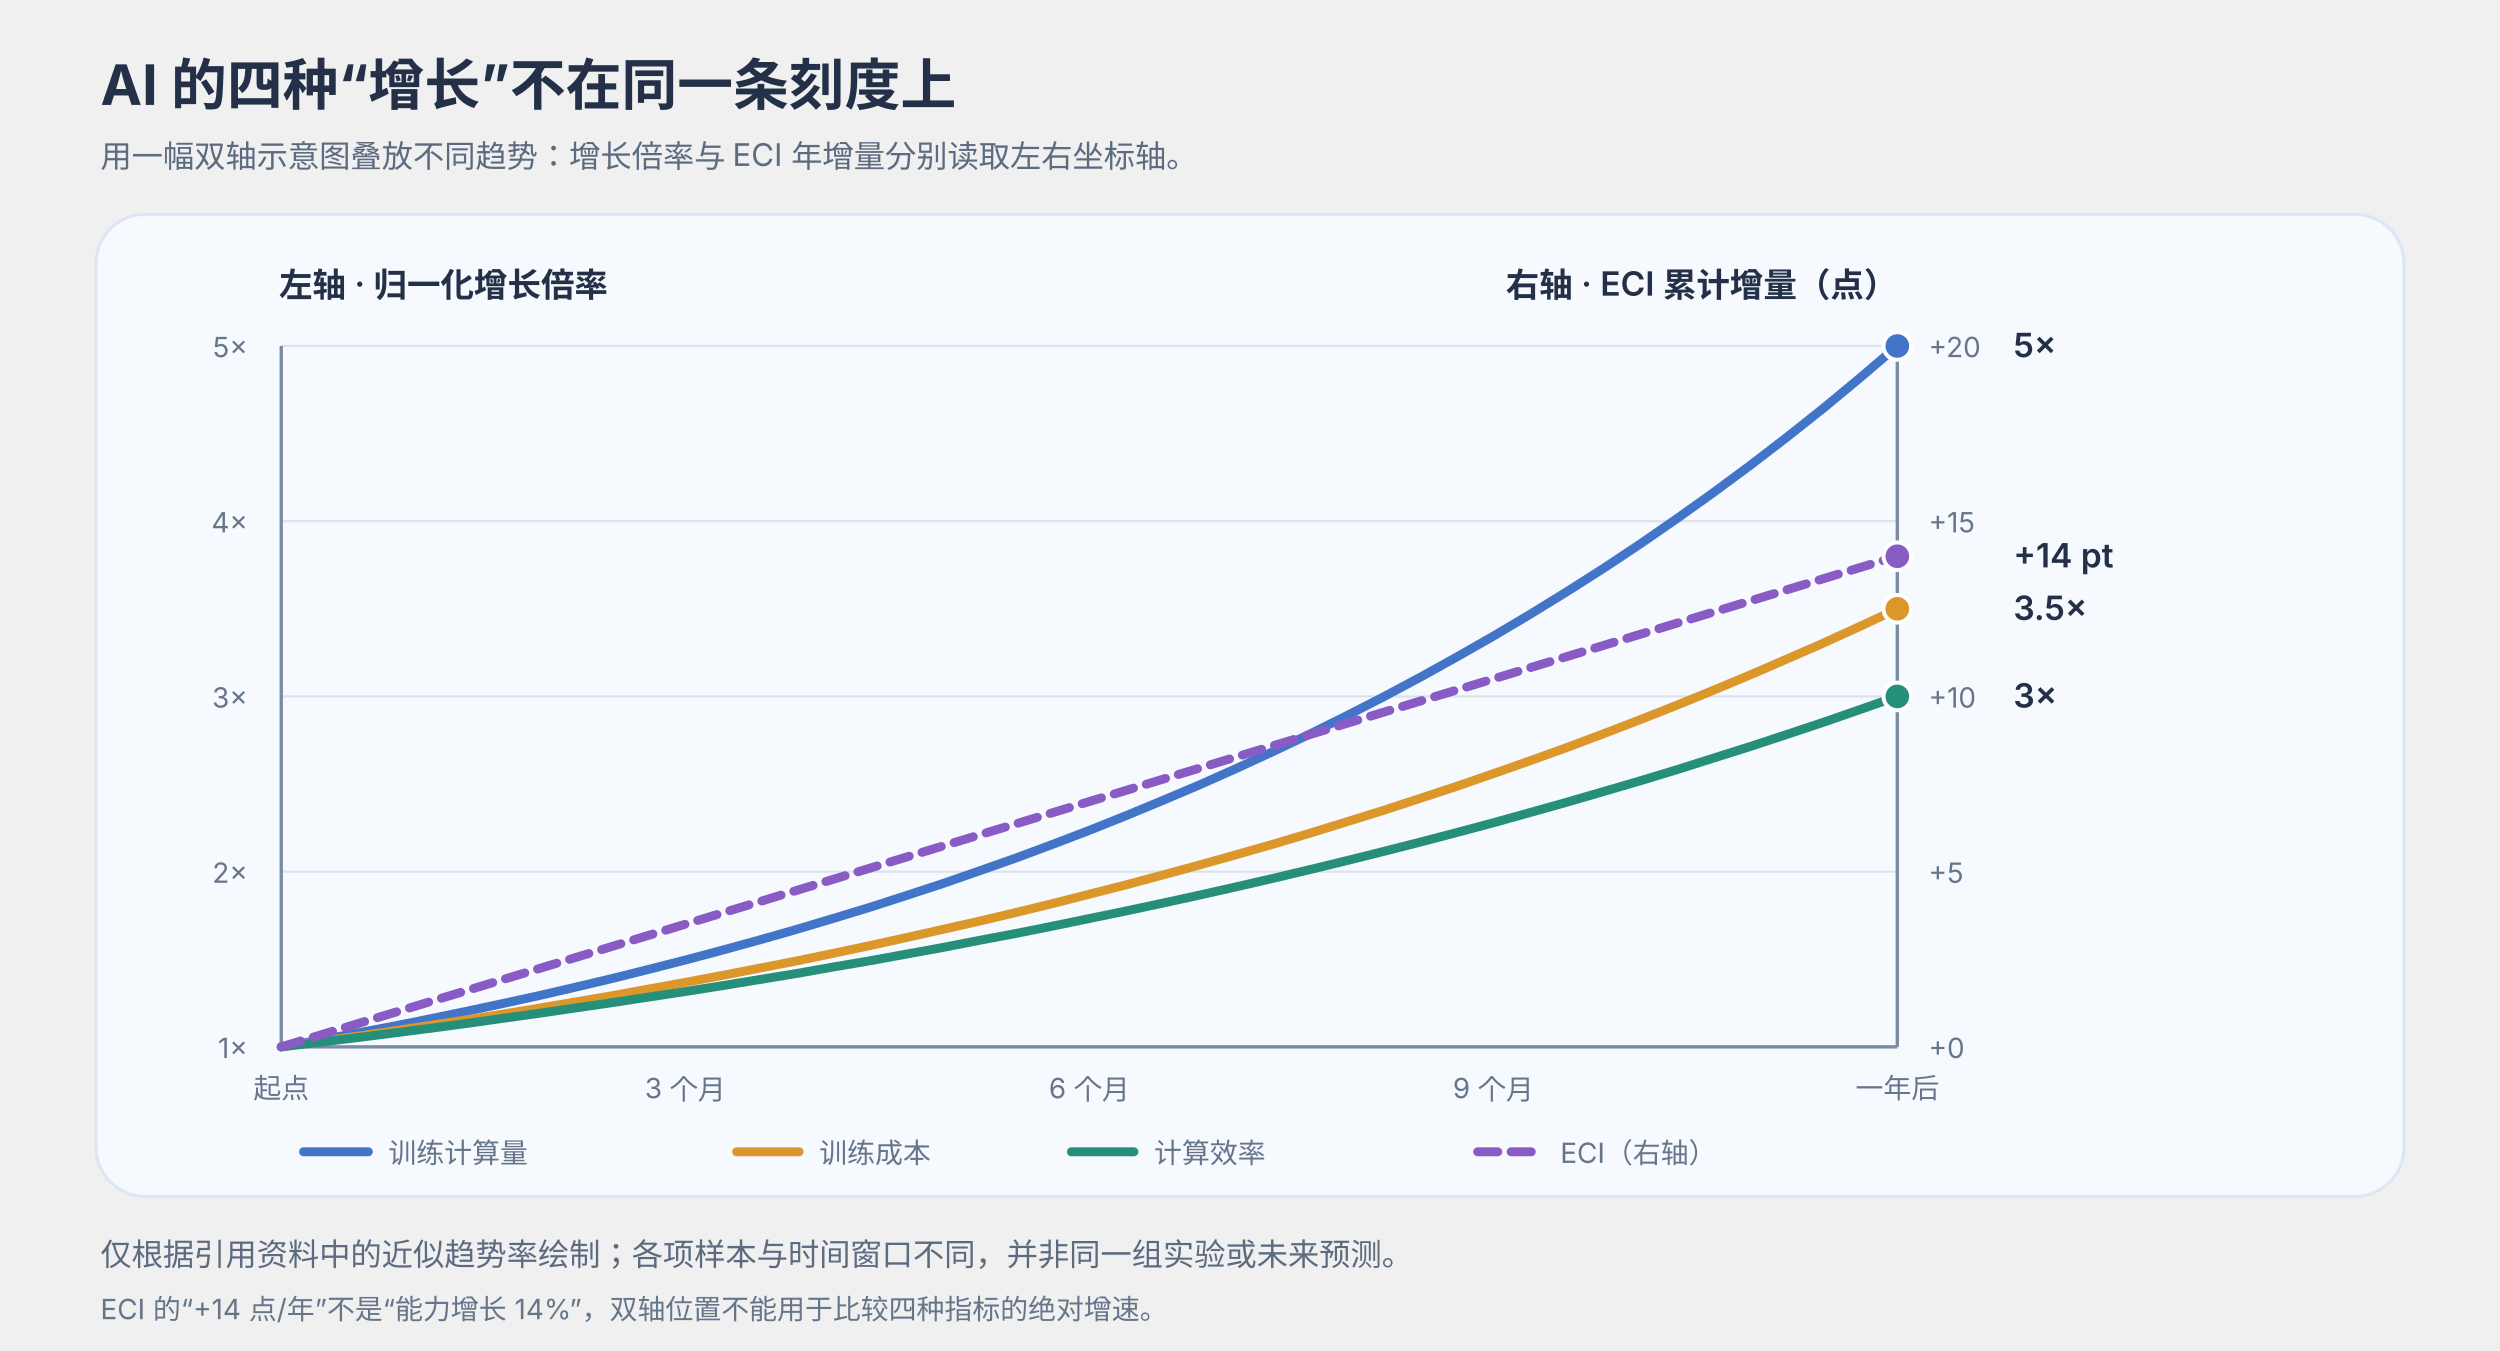
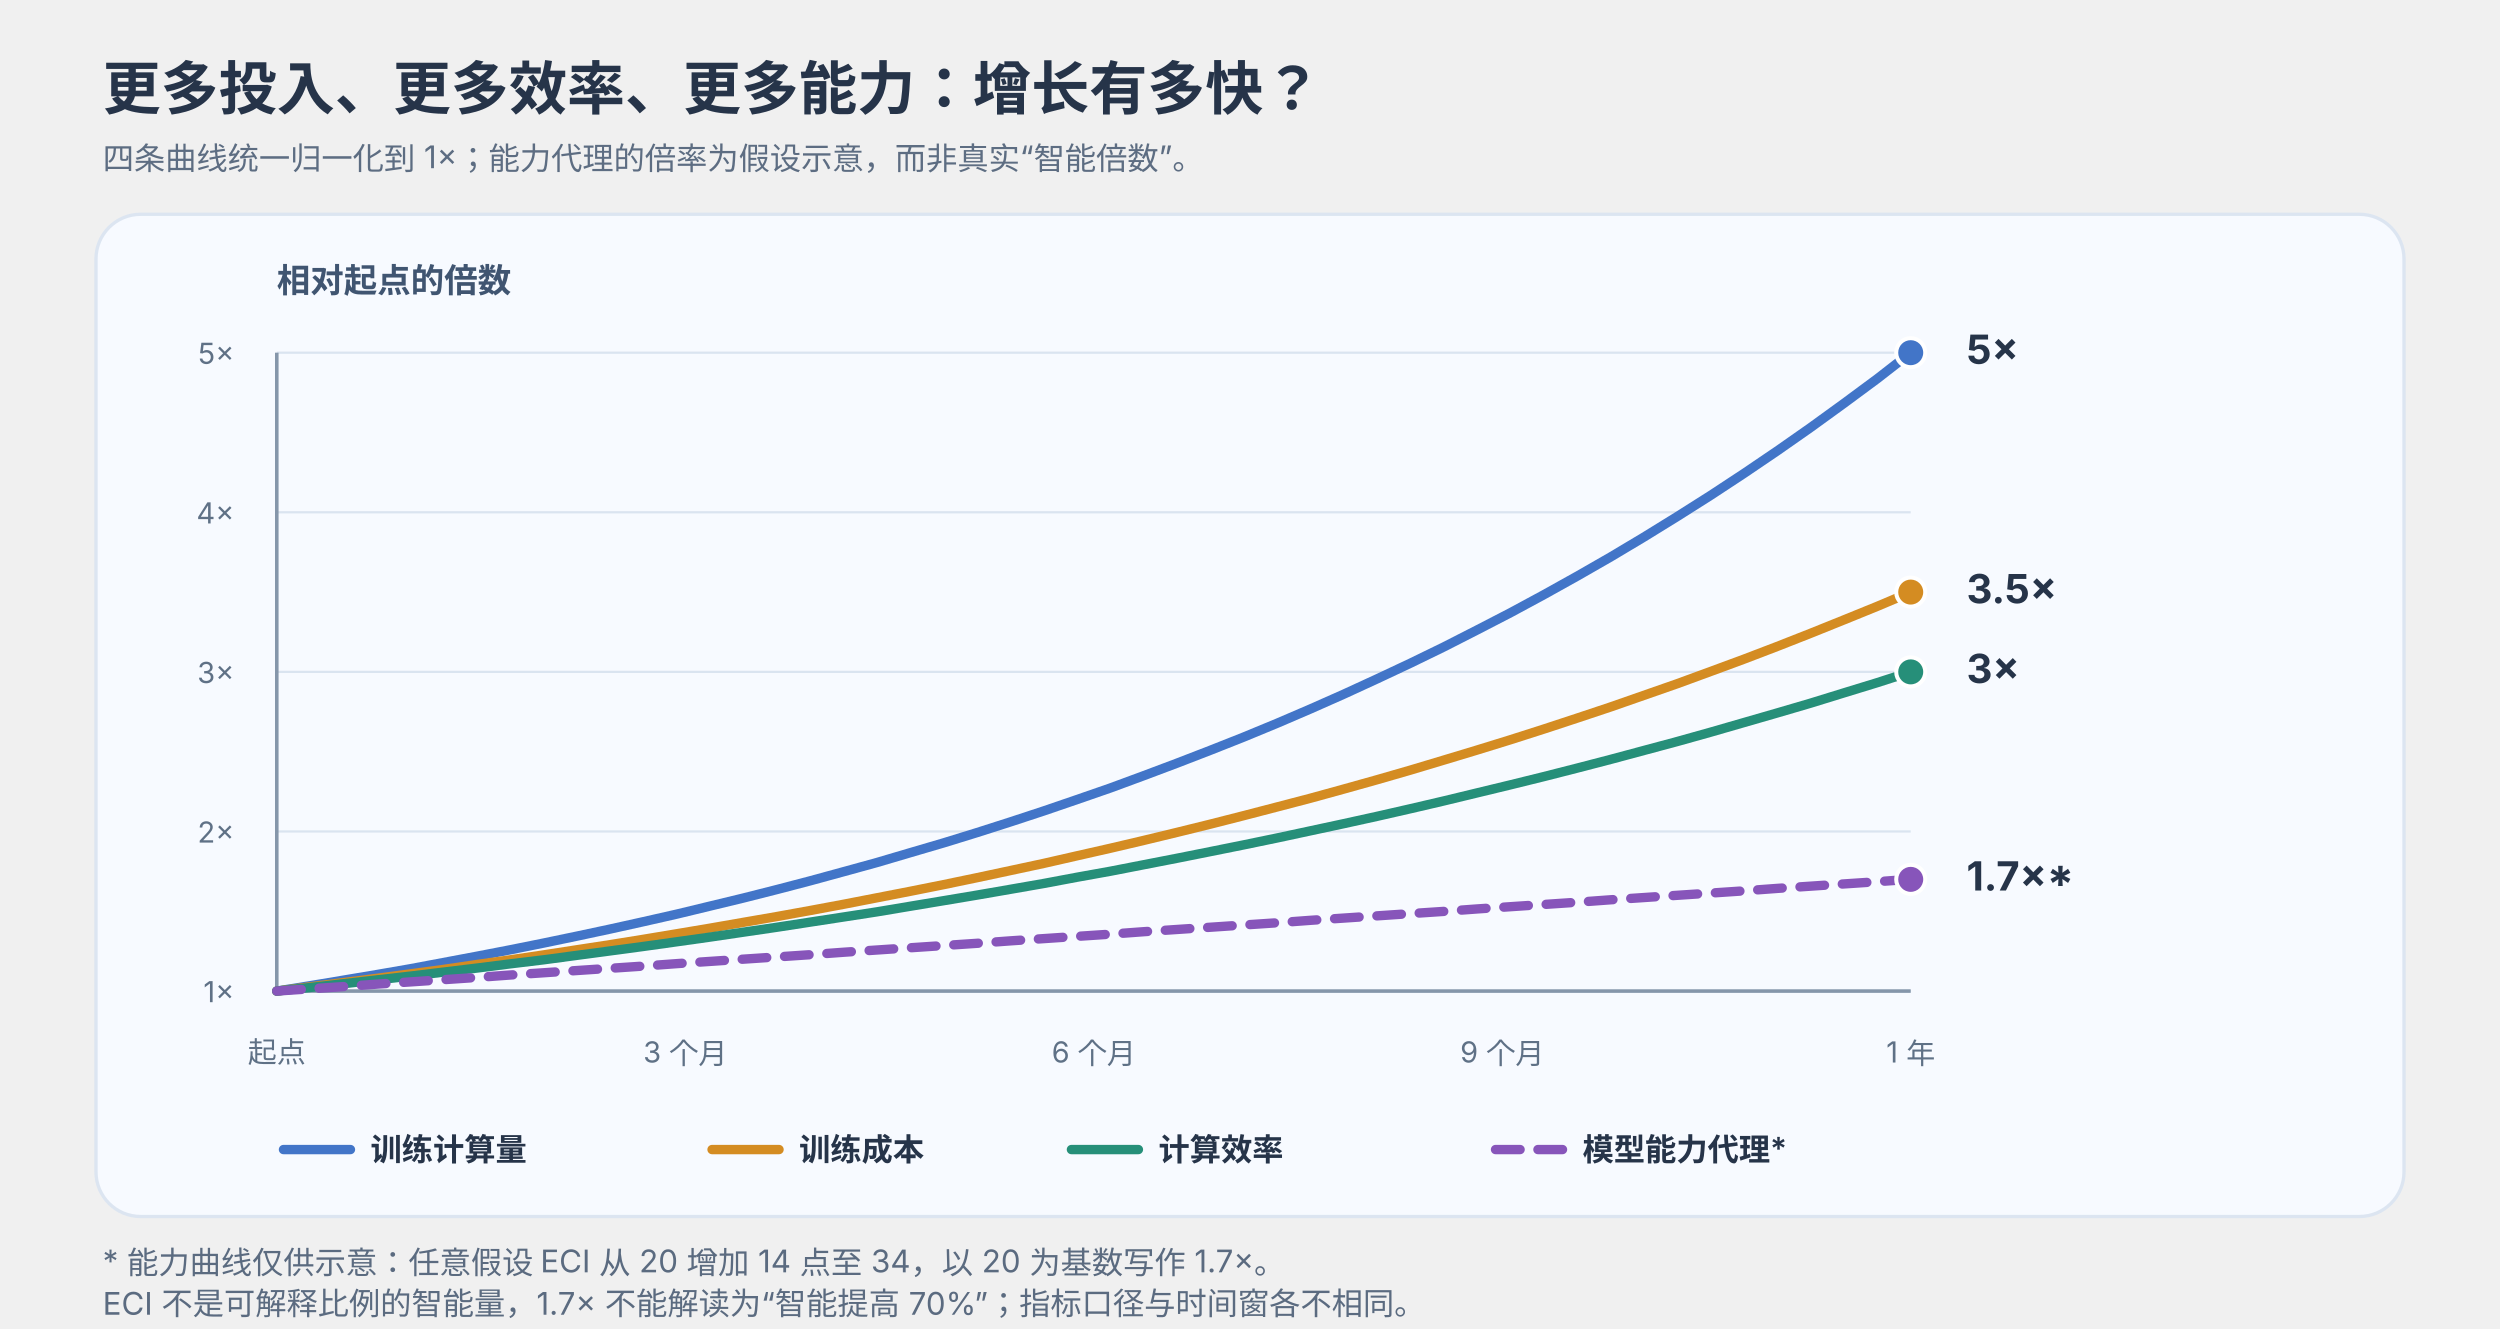
- <svg xmlns="http://www.w3.org/2000/svg" width="1120" height="605" viewBox="0 0 1120 605" role="img" aria-labelledby="title desc">
+ <svg xmlns="http://www.w3.org/2000/svg" width="1120" height="595" viewBox="0 0 1120 595" role="img" aria-labelledby="title desc">
  <defs>
    <style>
- text {font-family:-apple-system,BlinkMacSystemFont,"Segoe UI","PingFang SC","Microsoft YaHei",sans-serif;fill:#233047}
- .h1{font-size:25px;font-weight:700}.sub{font-size:14px;fill:#5c6b80}.label{font-size:15px;font-weight:600}
- .small{font-size:12.5px;fill:#66768a}.big{font-size:20px;font-weight:700}
- .panel{fill:#f6f9fe;stroke:#dce6f4;stroke-width:1.4}.grid{stroke:#dce3ee;stroke-width:1}
- .axis{stroke:#7b8ca2;stroke-width:1.5}.dashed{stroke-dasharray:6 7}.blue{stroke:#4275c8;fill:none;stroke-width:4;stroke-linecap:round;stroke-linejoin:round}
- .gold{stroke:#dc972b;fill:none;stroke-width:4;stroke-linecap:round;stroke-linejoin:round}
- .green{stroke:#268f79;fill:none;stroke-width:4;stroke-linecap:round;stroke-linejoin:round}
- .violet{stroke:#895bc5;fill:none;stroke-width:4;stroke-linecap:round;stroke-linejoin:round}
- 
- @media(prefers-color-scheme:dark){
- text{fill:#e9eef7}.sub,.small{fill:#b7c4d6}.panel{fill:#1d2939;stroke:#43516a}
- .grid{stroke:#3e4a5c}.axis{stroke:#9aabc0}
- .blue{stroke:#82aaff}.gold{stroke:#f2b85a}.green{stroke:#76ceb4}.violet{stroke:#c39ced}
+ text {font-family:-apple-system,BlinkMacSystemFont,"Segoe UI","PingFang SC","Microsoft YaHei",sans-serif;fill:#263449}
+ .head {font-size:26px;font-weight:700}.sub {font-size:14px;fill:#5d6d82}
+ .axisTitle {font-size:15px;font-weight:600;fill:#405571}
+ .tick {font-size:13px;fill:#5f7186}.endpoint {font-size:18px;font-weight:700}
+ .note {font-size:14px;fill:#5b6b80}.legend {font-size:14px;font-weight:600}
+ .panel {fill:#f7faff;stroke:#dce5f1;stroke-width:1.5}
+ .axis {stroke:#8596aa;stroke-width:1.6}.grid {stroke:#dae4f0;stroke-width:1}
+ .curve {fill:none;stroke-width:4.2;stroke-linejoin:round;stroke-linecap:round}
+ .blue {stroke:#4275c8}.gold {stroke:#d48c22}.green {stroke:#268f79}.violet {stroke:#8755ba}
+ @media (prefers-color-scheme:dark) {
+  text{fill:#e9eef6}.sub,.note,.tick{fill:#c1cbd8}.axisTitle{fill:#d7e1ee}
+  .panel{fill:#1b293b;stroke:#3e5066}.grid{stroke:#3b4d61}.axis{stroke:#96aac4}
+  .blue{stroke:#83aeff}.gold{stroke:#f6bd62}.green{stroke:#77d3bd}.violet{stroke:#c5a5ff}
}
</style>
  </defs>
-   <text x="45" y="47" class="h1">AI 的四种“增长”不在同一条刻度上</text>
-   <text x="45" y="75" class="sub">用一幅双轴示意图叠放不同趋势：增长倍率与 ECI 年增量分别读取左右坐标轴。</text>
-   <rect class="panel" x="43" y="96" width="1034" height="440" rx="22" />
-   <text x="125" y="133" class="label">左轴 · 归一化增长倍率</text>
-   <text x="850" y="133" class="label" text-anchor="end">右轴 · ECI 累计增量（点）</text>
-   <line x1="126" y1="469" x2="850" y2="469" class="grid" />
-   <text x="111" y="474" class="small" text-anchor="end">1×</text>
-   <line x1="126" y1="390.5" x2="850" y2="390.5" class="grid" />
-   <text x="111" y="395.5" class="small" text-anchor="end">2×</text>
-   <line x1="126" y1="312" x2="850" y2="312" class="grid" />
-   <text x="111" y="317" class="small" text-anchor="end">3×</text>
-   <line x1="126" y1="233.5" x2="850" y2="233.5" class="grid" />
-   <text x="111" y="238.5" class="small" text-anchor="end">4×</text>
-   <line x1="126" y1="155" x2="850" y2="155" class="grid" />
-   <text x="111" y="160" class="small" text-anchor="end">5×</text>
-   <text x="864" y="474" class="small">+0</text>
-   <text x="864" y="395.5" class="small">+5</text>
-   <text x="864" y="317" class="small">+10</text>
-   <text x="864" y="238.5" class="small">+15</text>
-   <text x="864" y="160" class="small">+20</text>
-   <line x1="126" y1="155" x2="126" y2="469" class="axis" />
-   <line x1="850" y1="155" x2="850" y2="469" class="axis" />
-   <line x1="126" y1="469" x2="850" y2="469" class="axis" />
-   <text x="126" y="492" class="small" text-anchor="middle">起点</text>
-   <text x="307" y="492" class="small" text-anchor="middle">3 个月</text>
-   <text x="488" y="492" class="small" text-anchor="middle">6 个月</text>
-   <text x="669" y="492" class="small" text-anchor="middle">9 个月</text>
-   <text x="850" y="492" class="small" text-anchor="middle">一年后</text>
-   <path d="M126.0 469.0 L142.5 466.1 L158.9 463.0 L175.4 459.9 L191.8 456.6 L208.3 453.2 L224.7 449.7 L241.2 446.1 L257.6 442.3 L274.1 438.4 L290.5 434.3 L307.0 430.1 L323.5 425.7 L339.9 421.2 L356.4 416.5 L372.8 411.6 L389.3 406.6 L405.7 401.3 L422.2 395.9 L438.6 390.2 L455.1 384.4 L471.5 378.3 L488.0 372.0 L504.5 365.4 L520.9 358.6 L537.4 351.6 L553.8 344.3 L570.3 336.7 L586.7 328.9 L603.2 320.7 L619.6 312.3 L636.1 303.5 L652.5 294.4 L669.0 285.0 L685.5 275.2 L701.9 265.1 L718.4 254.6 L734.8 243.7 L751.3 232.3 L767.7 220.6 L784.2 208.4 L800.6 195.8 L817.1 182.7 L833.5 169.1 L850.0 155.0" class="blue" />
-   <path d="M126.0 469.0 L142.5 466.7 L158.9 464.4 L175.4 462.0 L191.8 459.5 L208.3 457.0 L224.7 454.4 L241.2 451.7 L257.6 448.9 L274.1 446.1 L290.5 443.1 L307.0 440.1 L323.5 437.0 L339.9 433.8 L356.4 430.6 L372.8 427.2 L389.3 423.7 L405.7 420.1 L422.2 416.4 L438.6 412.7 L455.1 408.8 L471.5 404.8 L488.0 400.6 L504.5 396.4 L520.9 392.0 L537.4 387.5 L553.8 382.9 L570.3 378.2 L586.7 373.3 L603.2 368.2 L619.6 363.1 L636.1 357.7 L652.5 352.3 L669.0 346.6 L685.5 340.8 L701.9 334.9 L718.4 328.7 L734.8 322.4 L751.3 315.9 L767.7 309.2 L784.2 302.3 L800.6 295.2 L817.1 288.0 L833.5 280.5 L850.0 272.8" class="gold" />
-   <path d="M126.0 469.0 L142.5 467.0 L158.9 465.0 L175.4 462.9 L191.8 460.8 L208.3 458.6 L224.7 456.3 L241.2 454.0 L257.6 451.6 L274.1 449.2 L290.5 446.7 L307.0 444.2 L323.5 441.6 L339.9 438.9 L356.4 436.2 L372.8 433.3 L389.3 430.5 L405.7 427.5 L422.2 424.5 L438.6 421.3 L455.1 418.2 L471.5 414.9 L488.0 411.5 L504.5 408.1 L520.9 404.6 L537.4 401.0 L553.8 397.3 L570.3 393.5 L586.7 389.6 L603.2 385.6 L619.6 381.5 L636.1 377.3 L652.5 373.0 L669.0 368.6 L685.5 364.0 L701.9 359.4 L718.4 354.6 L734.8 349.8 L751.3 344.8 L767.7 339.6 L784.2 334.4 L800.6 329.0 L817.1 323.5 L833.5 317.8 L850.0 312.0" class="green" />
-   <path d="M126 469 L850 249.2" class="violet" stroke-dasharray="9 6" />
-   <circle cx="850" cy="155" r="6.2" fill="#4275c8" stroke="#fff" stroke-width="1.8" />
-   <text x="902" y="160" class="label">5×</text>
-   <circle cx="850" cy="249.2" r="6.2" fill="#895bc5" stroke="#fff" stroke-width="1.8" />
-   <text x="902" y="254.2" class="label">+14 pt</text>
-   <circle cx="850" cy="272.75" r="6.2" fill="#dc972b" stroke="#fff" stroke-width="1.8" />
-   <text x="902" y="277.75" class="label">3.5×</text>
-   <circle cx="850" cy="312" r="6.2" fill="#268f79" stroke="#fff" stroke-width="1.8" />
-   <text x="902" y="317" class="label">3×</text>
+   <text class="head" x="46" y="49">更多投入、更多效率、更多能力：增长有多快？</text>
+   <text class="sub" x="46" y="76">四条曲线统一归一化到 1×；能力代理的倍率为假设示意，而非真实“智能倍数”。</text>
+   <rect x="43" y="96" width="1034" height="449" rx="20" class="panel" />
+   <text class="axisTitle" x="124" y="131">相对起点的倍数</text>
+   <line x1="124" y1="444" x2="856" y2="444" class="grid" />
+   <text x="105" y="449" class="tick" text-anchor="end">1×</text>
+   <line x1="124" y1="372.5" x2="856" y2="372.5" class="grid" />
+   <text x="105" y="377.5" class="tick" text-anchor="end">2×</text>
+   <line x1="124" y1="301" x2="856" y2="301" class="grid" />
+   <text x="105" y="306" class="tick" text-anchor="end">3×</text>
+   <line x1="124" y1="229.5" x2="856" y2="229.5" class="grid" />
+   <text x="105" y="234.5" class="tick" text-anchor="end">4×</text>
+   <line x1="124" y1="158" x2="856" y2="158" class="grid" />
+   <text x="105" y="163" class="tick" text-anchor="end">5×</text>
+   <line x1="124" y1="158" x2="124" y2="444" class="axis" />
+   <line x1="124" y1="444" x2="856" y2="444" class="axis" />
+   <text x="124" y="476" class="tick" text-anchor="middle">起点</text>
+   <text x="307" y="476" class="tick" text-anchor="middle">3 个月</text>
+   <text x="490" y="476" class="tick" text-anchor="middle">6 个月</text>
+   <text x="673" y="476" class="tick" text-anchor="middle">9 个月</text>
+   <text x="856" y="476" class="tick" text-anchor="middle">1 年</text>
+   <path d="M124.0 444.0 L138.9 441.6 L153.9 439.1 L168.8 436.6 L183.8 434.0 L198.7 431.2 L213.6 428.4 L228.6 425.5 L243.5 422.5 L258.4 419.4 L273.4 416.2 L288.3 412.9 L303.3 409.5 L318.2 405.9 L333.1 402.3 L348.1 398.5 L363.0 394.6 L378.0 390.5 L392.9 386.4 L407.8 382.0 L422.8 377.6 L437.7 373.0 L452.7 368.2 L467.6 363.3 L482.5 358.2 L497.5 353.0 L512.4 347.5 L527.3 341.9 L542.3 336.1 L557.2 330.2 L572.2 324.0 L587.1 317.6 L602.0 311.0 L617.0 304.1 L631.9 297.1 L646.9 289.8 L661.8 282.2 L676.7 274.5 L691.7 266.4 L706.6 258.1 L721.6 249.5 L736.5 240.6 L751.4 231.4 L766.4 221.9 L781.3 212.1 L796.2 202.0 L811.2 191.5 L826.1 180.7 L841.1 169.6 L856.0 158.0" class="curve blue" />
+   <path d="M124.0 444.0 L138.9 442.1 L153.9 440.2 L168.8 438.3 L183.8 436.3 L198.7 434.3 L213.6 432.1 L228.6 430.0 L243.5 427.8 L258.4 425.5 L273.4 423.2 L288.3 420.8 L303.3 418.3 L318.2 415.8 L333.1 413.2 L348.1 410.6 L363.0 407.9 L378.0 405.1 L392.9 402.2 L407.8 399.3 L422.8 396.3 L437.7 393.2 L452.7 390.0 L467.6 386.8 L482.5 383.4 L497.5 380.0 L512.4 376.5 L527.3 372.9 L542.3 369.2 L557.2 365.4 L572.2 361.5 L587.1 357.6 L602.0 353.5 L617.0 349.3 L631.9 345.0 L646.9 340.5 L661.8 336.0 L676.7 331.4 L691.7 326.6 L706.6 321.7 L721.6 316.7 L736.5 311.5 L751.4 306.3 L766.4 300.8 L781.3 295.3 L796.2 289.6 L811.2 283.7 L826.1 277.7 L841.1 271.6 L856.0 265.3" class="curve gold" />
+   <path d="M124.0 444.0 L138.9 442.4 L153.9 440.7 L168.8 439.0 L183.8 437.3 L198.7 435.5 L213.6 433.7 L228.6 431.8 L243.5 430.0 L258.4 428.0 L273.4 426.0 L288.3 424.0 L303.3 421.9 L318.2 419.8 L333.1 417.6 L348.1 415.4 L363.0 413.1 L378.0 410.8 L392.9 408.5 L407.8 406.0 L422.8 403.5 L437.7 401.0 L452.7 398.4 L467.6 395.8 L482.5 393.0 L497.5 390.3 L512.4 387.4 L527.3 384.5 L542.3 381.5 L557.2 378.5 L572.2 375.4 L587.1 372.2 L602.0 369.0 L617.0 365.7 L631.9 362.3 L646.9 358.8 L661.8 355.2 L676.7 351.6 L691.7 347.9 L706.6 344.1 L721.6 340.2 L736.5 336.2 L751.4 332.2 L766.4 328.0 L781.3 323.7 L796.2 319.4 L811.2 315.0 L826.1 310.4 L841.1 305.8 L856.0 301.0" class="curve green" />
+   <path d="M124.0 444.0 L138.9 443.0 L153.9 442.0 L168.8 440.9 L183.8 439.9 L198.7 438.9 L213.6 437.9 L228.6 436.8 L243.5 435.8 L258.4 434.8 L273.4 433.8 L288.3 432.8 L303.3 431.7 L318.2 430.7 L333.1 429.7 L348.1 428.7 L363.0 427.7 L378.0 426.6 L392.9 425.6 L407.8 424.6 L422.8 423.6 L437.7 422.6 L452.7 421.5 L467.6 420.5 L482.5 419.5 L497.5 418.5 L512.4 417.4 L527.3 416.4 L542.3 415.4 L557.2 414.4 L572.2 413.4 L587.1 412.3 L602.0 411.3 L617.0 410.3 L631.9 409.3 L646.9 408.3 L661.8 407.2 L676.7 406.2 L691.7 405.2 L706.6 404.2 L721.6 403.1 L736.5 402.1 L751.4 401.1 L766.4 400.1 L781.3 399.1 L796.2 398.0 L811.2 397.0 L826.1 396.0 L841.1 395.0 L856.0 393.9" class="curve violet" stroke-dasharray="11 8" />
+   <circle cx="856" cy="158" r="6.5" fill="#4275c8" stroke="#fff" stroke-width="1.8" />
+   <text x="881" y="163" class="endpoint">5×</text>
+   <circle cx="856" cy="265.25" r="6.5" fill="#d48c22" stroke="#fff" stroke-width="1.8" />
+   <text x="881" y="270.25" class="endpoint">3.5×</text>
+   <circle cx="856" cy="301" r="6.5" fill="#268f79" stroke="#fff" stroke-width="1.8" />
+   <text x="881" y="306" class="endpoint">3×</text>
+   <circle cx="856" cy="393.95" r="6.5" fill="#8755ba" stroke="#fff" stroke-width="1.8" />
+   <text x="881" y="398.95" class="endpoint">1.7×*</text>
  <g>
-     <line x1="136" y1="516" x2="165" y2="516" class="blue" />
-     <text x="174" y="521" class="small">训练计算量</text>
-     <line x1="330" y1="516" x2="358" y2="516" class="gold" />
-     <text x="367" y="521" class="small">训练成本</text>
-     <line x1="480" y1="516" x2="508" y2="516" class="green" />
-     <text x="517" y="521" class="small">计算效率</text>
-     <line x1="662" y1="516" x2="691" y2="516" class="violet" stroke-dasharray="9 6" />
-     <text x="699" y="521" class="small">ECI（右轴）</text>
+     <line x1="127" y1="515" x2="157" y2="515" class="curve blue" />
+     <text x="166" y="520" class="legend">训练计算量</text>
+     <line x1="319" y1="515" x2="349" y2="515" class="curve gold" />
+     <text x="358" y="520" class="legend">训练成本</text>
+     <line x1="480" y1="515" x2="510" y2="515" class="curve green" />
+     <text x="519" y="520" class="legend">计算效率</text>
+     <line x1="670" y1="515" x2="700" y2="515" class="curve violet" stroke-dasharray="11 8" />
+     <text x="709" y="520" class="legend">模型能力代理*</text>
  </g>
-   <text x="45" y="567" class="sub">仅根据引用资料中的近似趋势率绘制；各项样本与时间窗口不同，并非同一组实验或未来预测。</text>
-   <text x="45" y="591" class="small">ECI 的“+14 点/年”不是“能力增长 14%”，双轴位置不能用于比较四种指标的绝对增速。</text>
+   <text x="46" y="570" class="note">* 能力曲线仅供示意：任意假设 ECI 从 20 增加 14 点至 34，以 20 为基数写作 1.7×。</text>
+   <text x="46" y="589" class="note">ECI 不是可解释比例的智能量，1.7× 不能解读为“智能提高 70%”；指标口径与时间窗各不相同。</text>
</svg>
